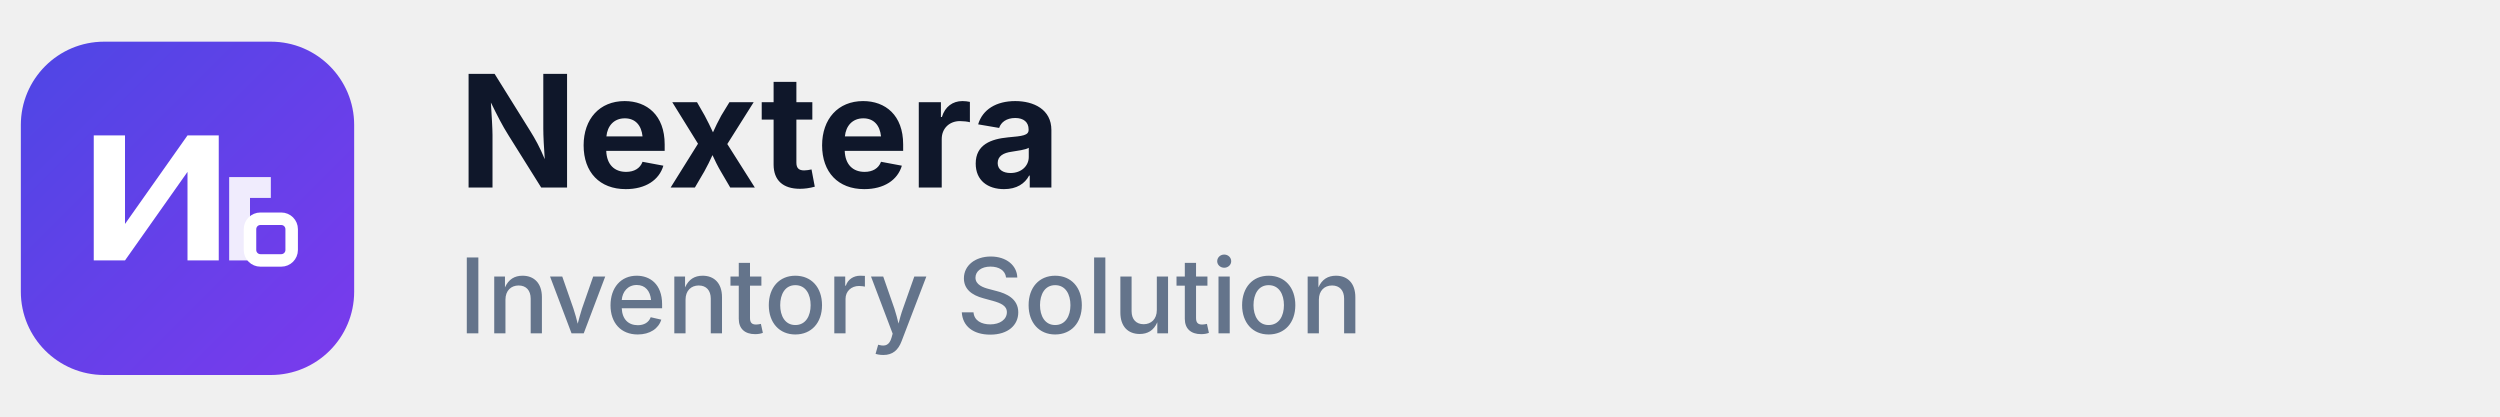
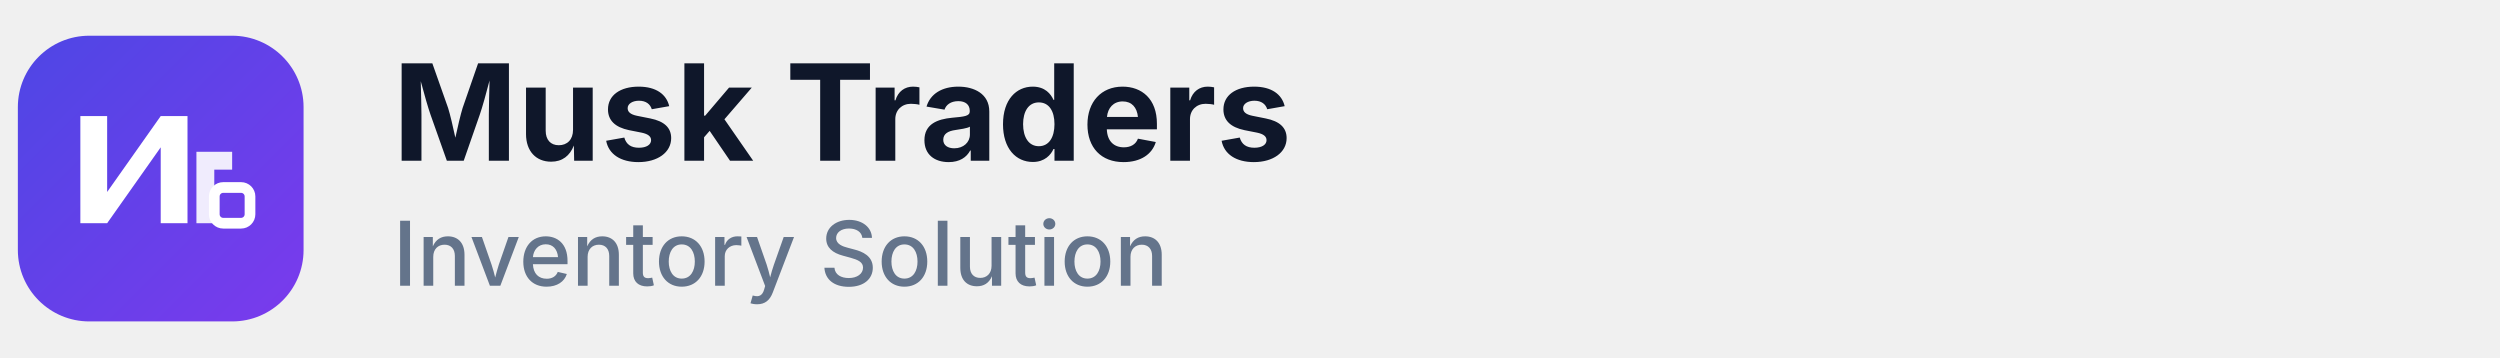
- <svg xmlns="http://www.w3.org/2000/svg" width="240" height="40" viewBox="0 0 240 40" fill="none">
+ <svg xmlns="http://www.w3.org/2000/svg" width="280" height="40" viewBox="0 0 280 40" fill="none">
  <defs>
-     <linearGradient id="nextera-logo-dark-gradient" x1="4" y1="4" x2="36" y2="36" gradientUnits="userSpaceOnUse">
+     <linearGradient id="musk-traders-logo-dark-gradient" x1="4" y1="4" x2="36" y2="36" gradientUnits="userSpaceOnUse">
      <stop stop-color="#4F46E5" />
      <stop offset="1" stop-color="#7C3AED" />
    </linearGradient>
  </defs>
-   <rect x="2" y="4" width="32" height="32" rx="8" fill="url(#nextera-logo-dark-gradient)" />
+   <rect x="2" y="4" width="32" height="32" rx="8" fill="url(#musk-traders-logo-dark-gradient)" />
  <path d="M9 13H12V21.5L18 13H21V25H18V16.5L12 25H9V13Z" fill="white" />
  <path d="M22 17H26V19H24V25H22V17Z" fill="white" fill-opacity="0.9" />
  <rect x="24" y="21" width="4" height="4" rx="1" stroke="white" stroke-width="1.2" fill="none" />
-   <text x="44" y="18" fill="#0F172A" font-family="Inter, Segoe UI, sans-serif" font-size="15" font-weight="700">Nextera</text>
+   <text x="44" y="18" fill="#0F172A" font-family="Inter, Segoe UI, sans-serif" font-size="15" font-weight="700">Musk Traders</text>
  <text x="44" y="32" fill="#64748B" font-family="Inter, Segoe UI, sans-serif" font-size="10" font-weight="500">Inventory Solution</text>
</svg>
